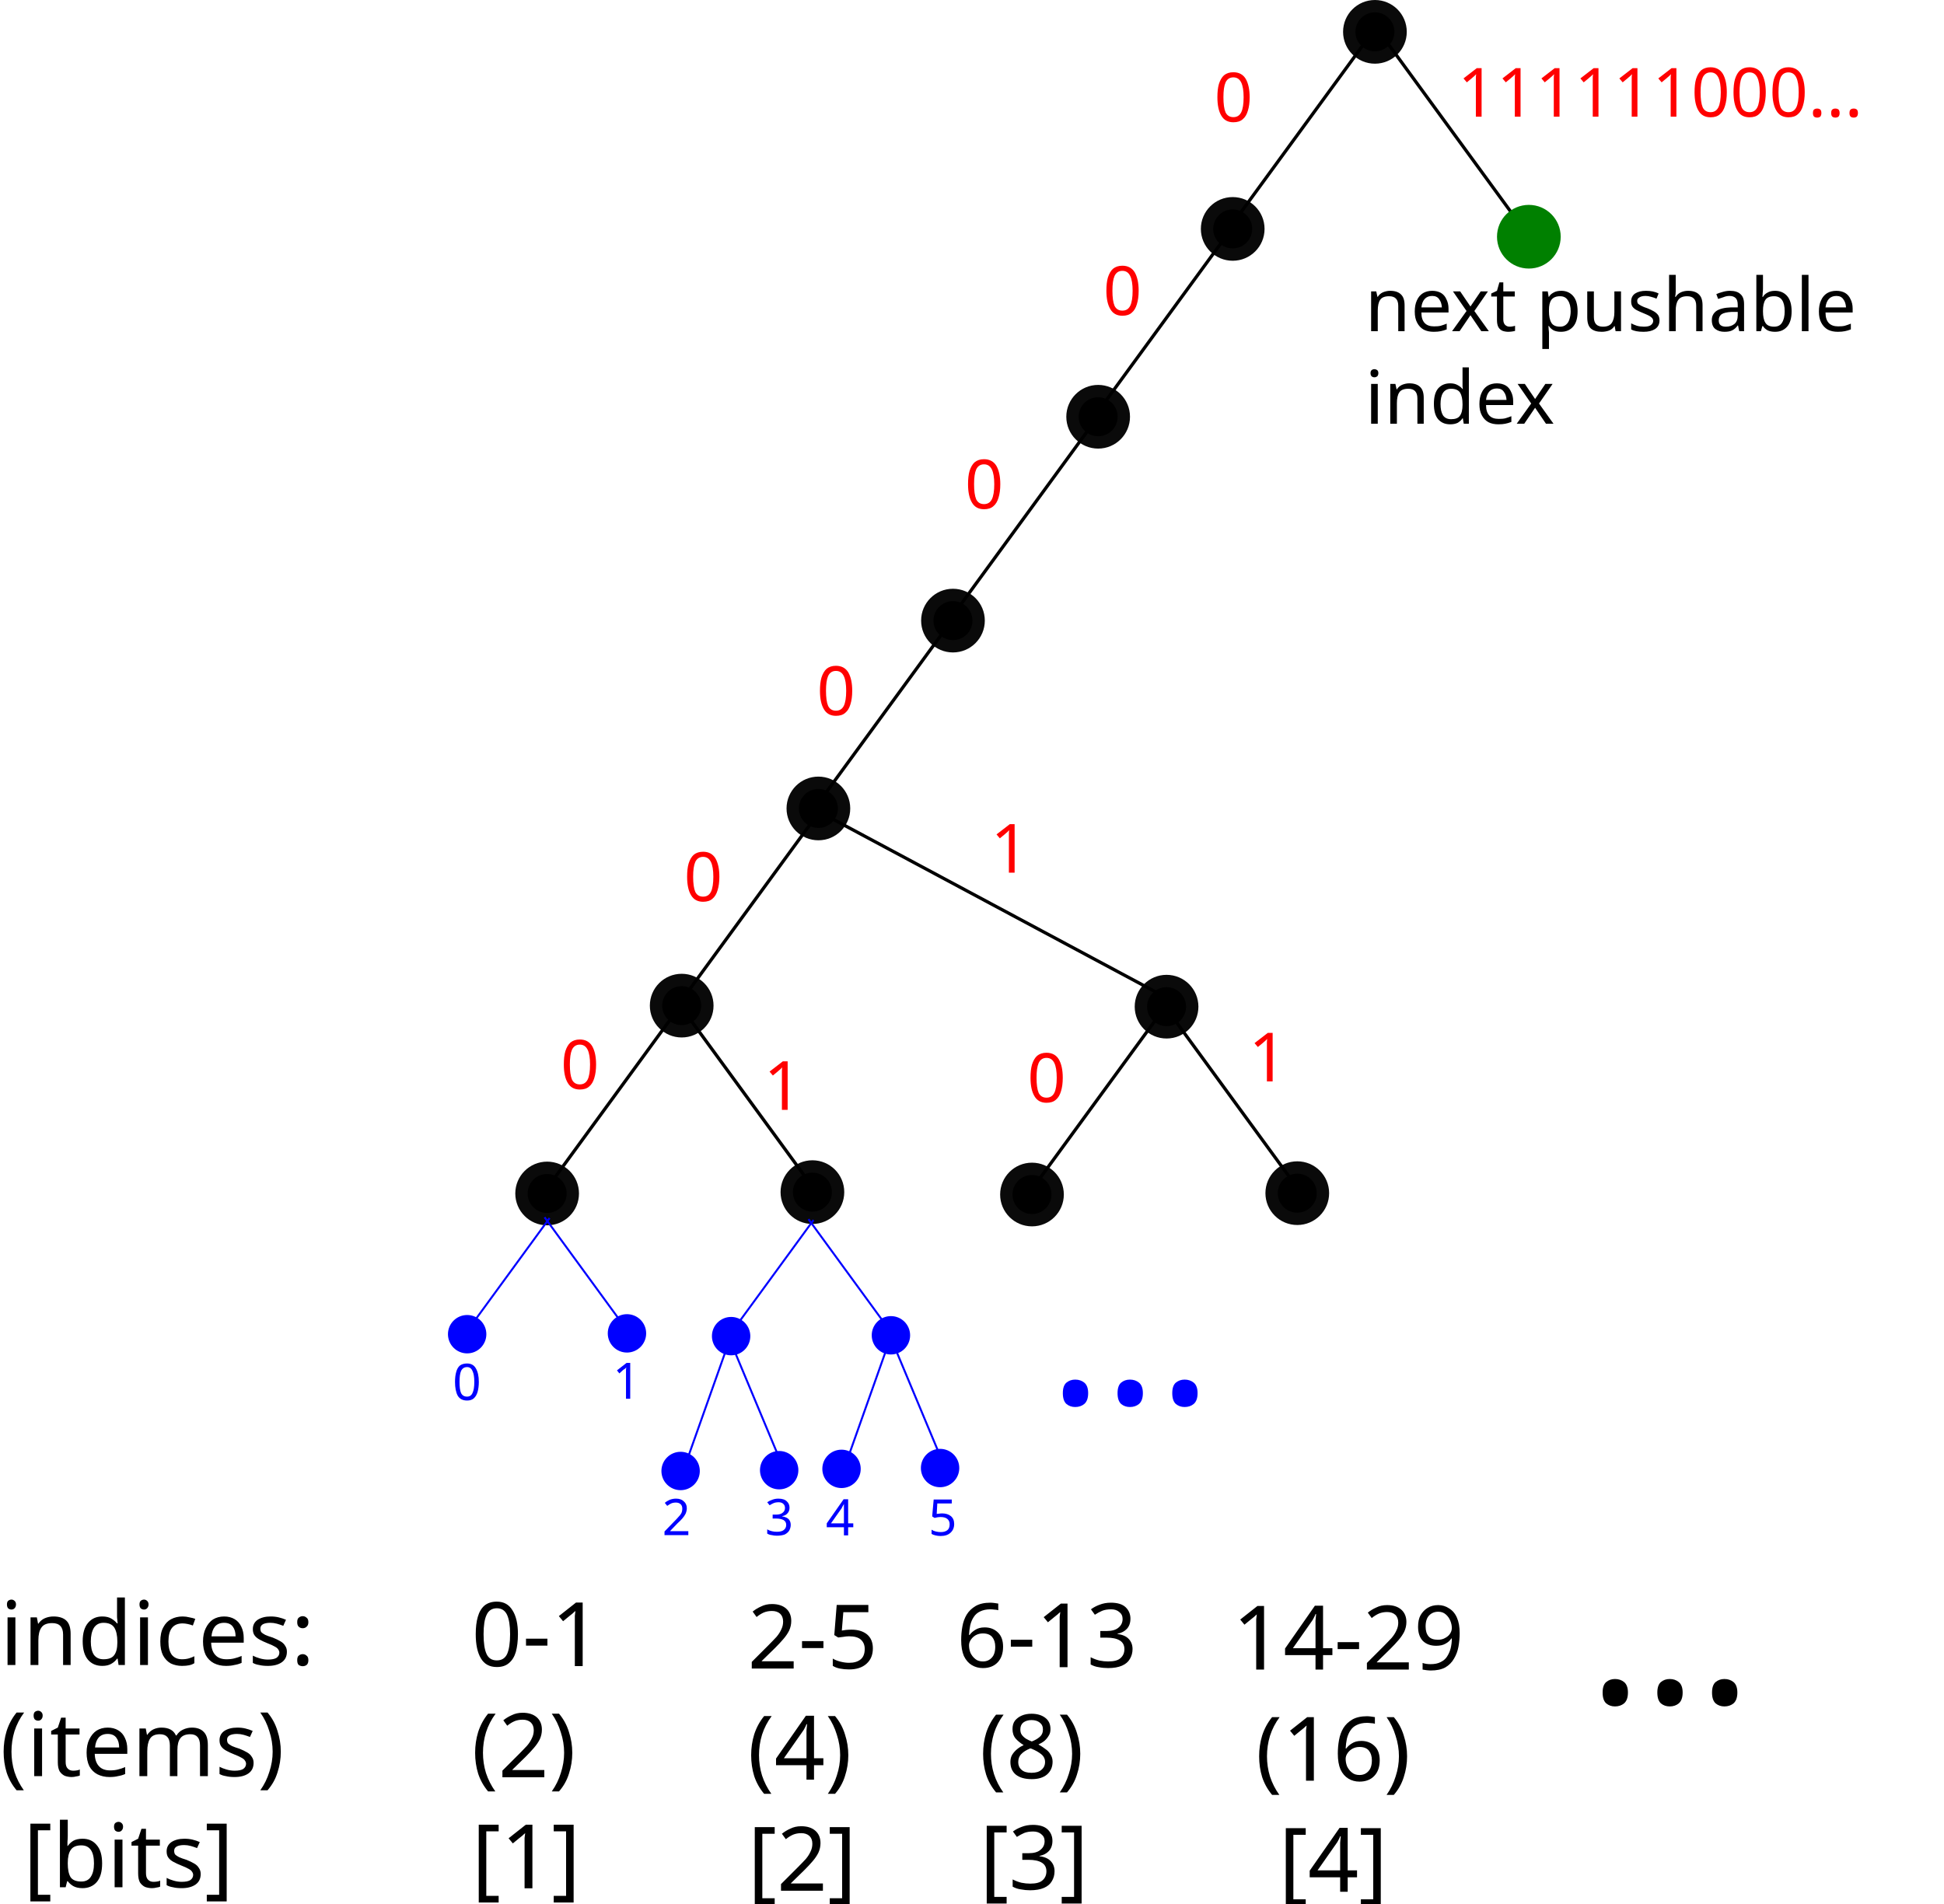
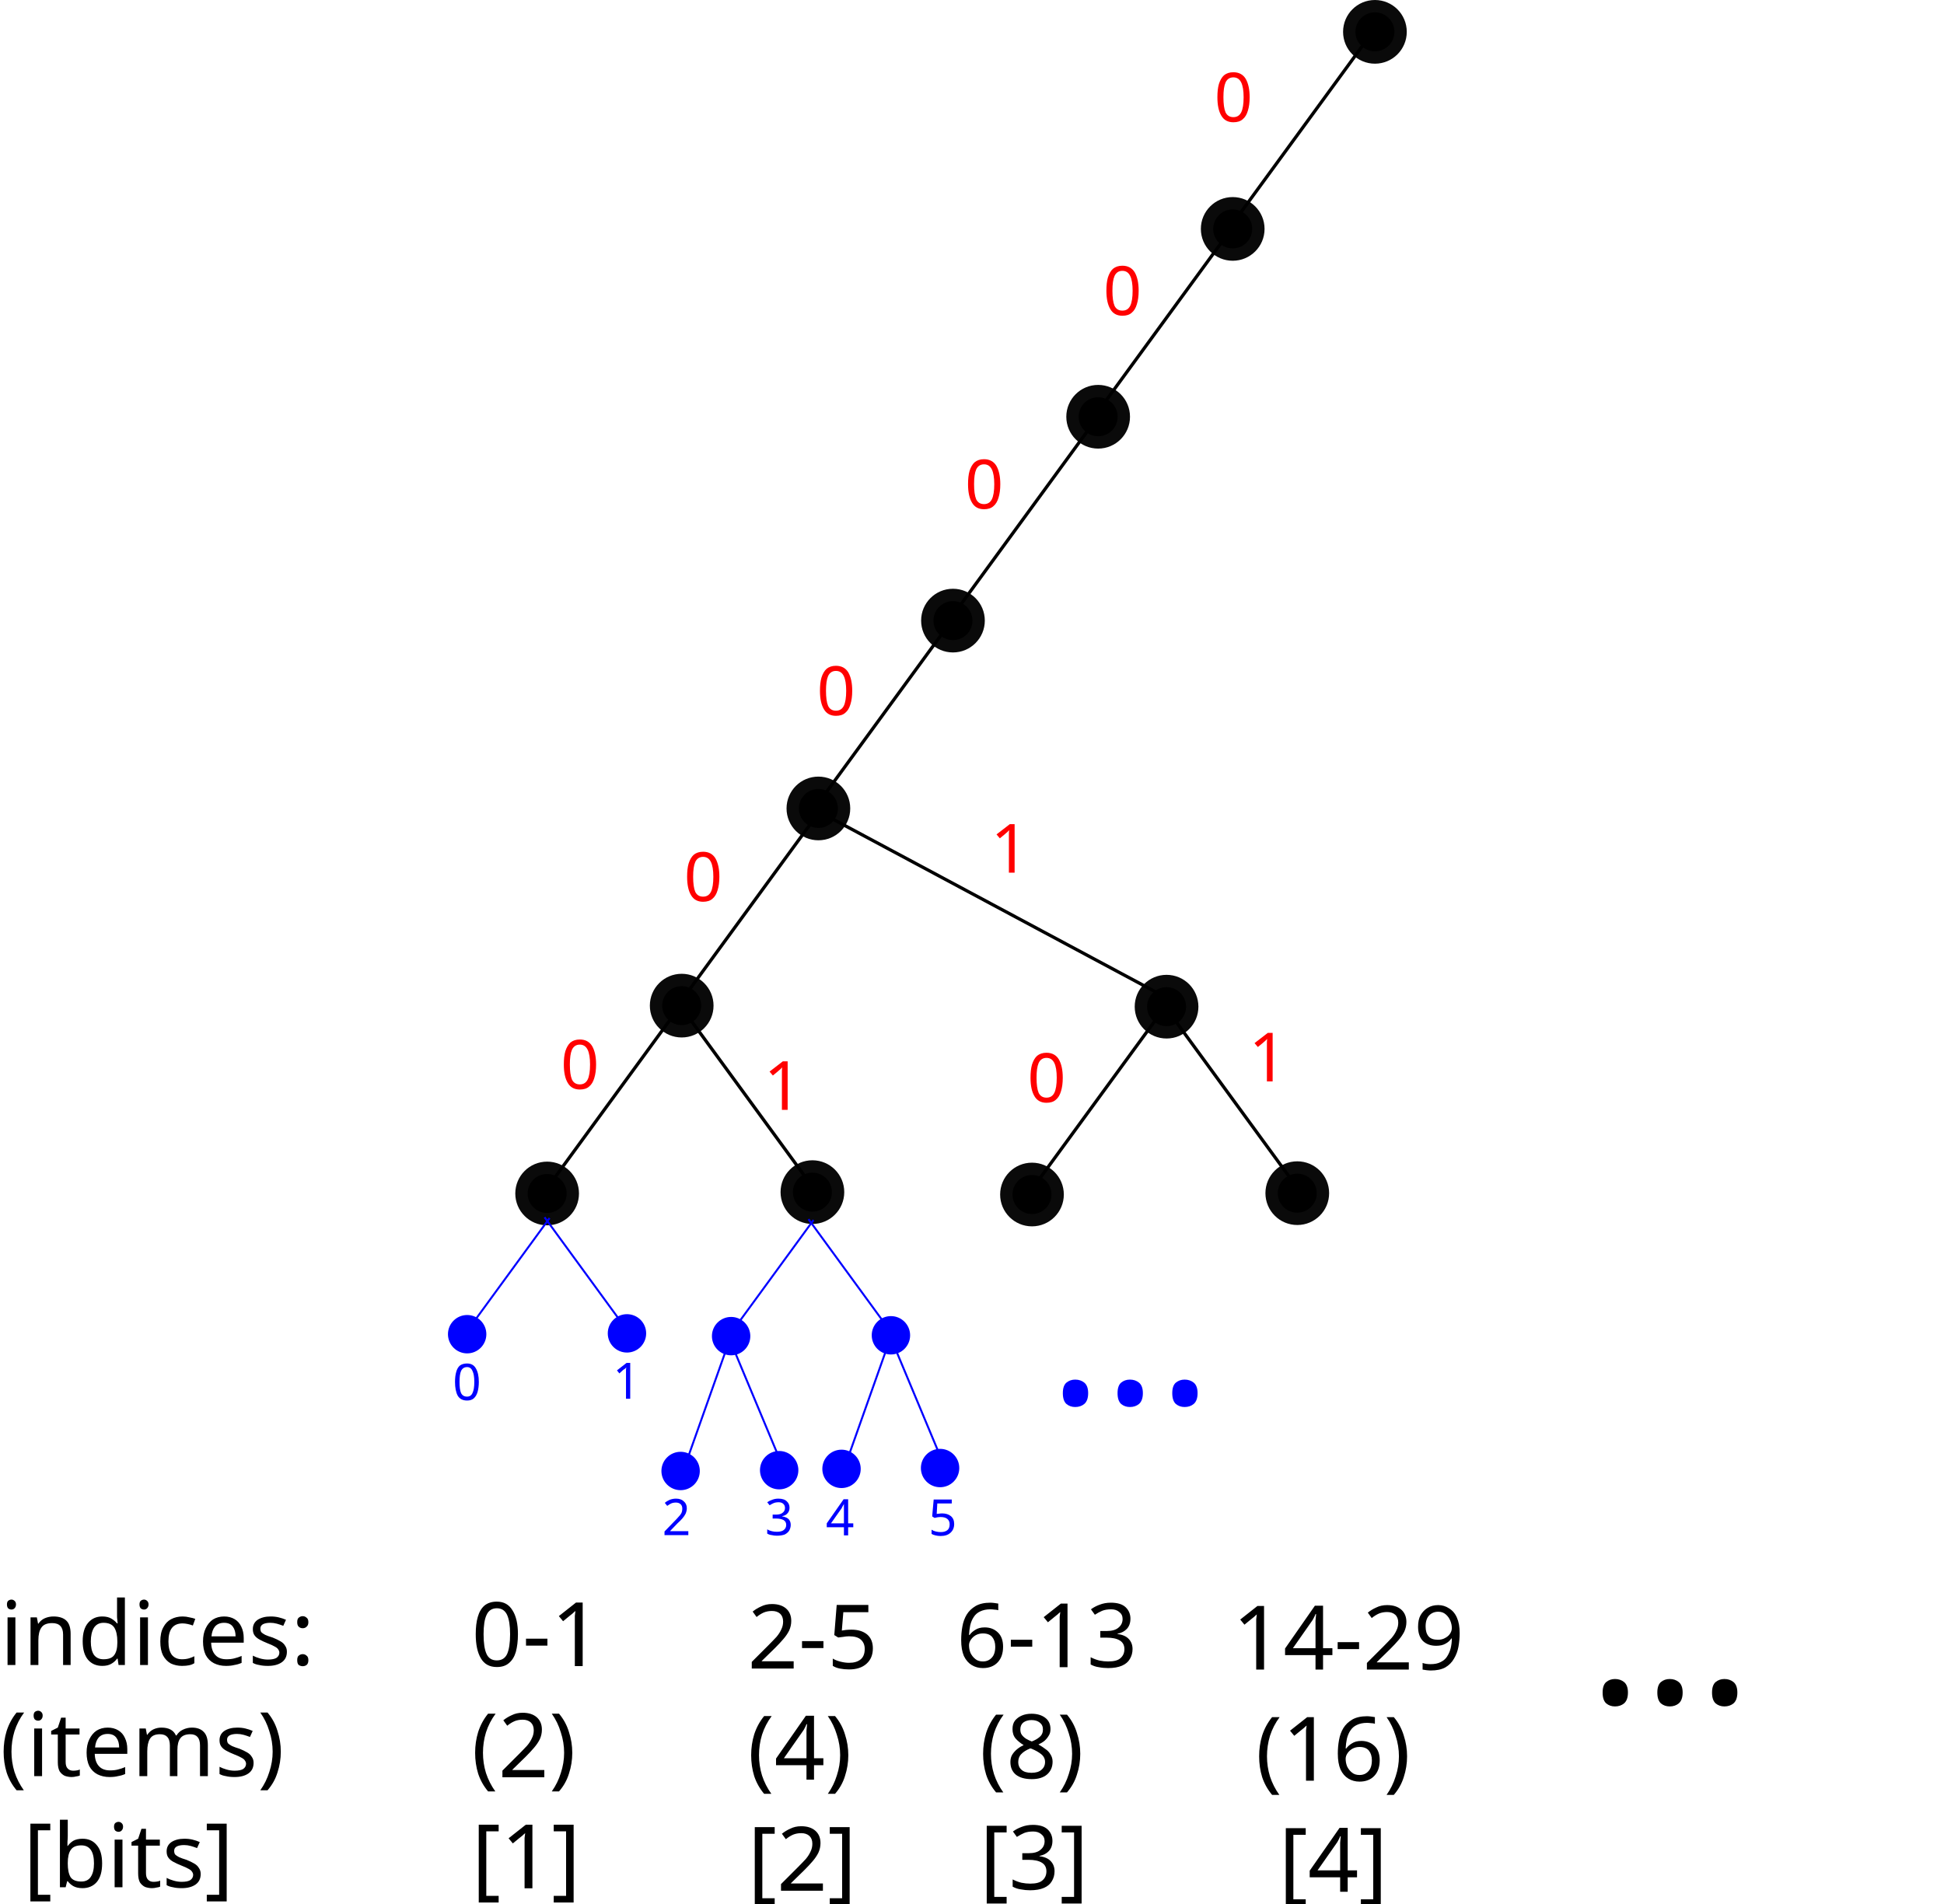
<svg xmlns="http://www.w3.org/2000/svg" width="100.771mm" height="98.691mm" viewBox="0 0 100.771 98.691" version="1.1" id="svg8">
  <defs id="defs2">
    <marker orient="auto" refY="0" refX="0" id="Arrow2Send" style="overflow:visible">
      <path id="path909" style="fill:#000000;fill-opacity:1;fill-rule:evenodd;stroke:#000000;stroke-width:0.625;stroke-linejoin:round;stroke-opacity:1" d="M 8.719,4.034 -2.207,0.016 8.719,-4.002 c -1.745,2.372 -1.735,5.617 -6e-7,8.035 z" transform="matrix(-0.3,0,0,-0.3,0.69,0)" />
    </marker>
    <marker orient="auto" refY="0" refX="0" id="Arrow1Mend" style="overflow:visible">
      <path id="path885" d="M 0,0 5,-5 -12.5,0 5,5 Z" style="fill:#000000;fill-opacity:1;fill-rule:evenodd;stroke:#000000;stroke-width:1pt;stroke-opacity:1" transform="matrix(-0.4,0,0,-0.4,-4,0)" />
    </marker>
    <marker orient="auto" refY="0" refX="0" id="Arrow2Mend" style="overflow:visible">
      <path id="path903" style="fill:#000000;fill-opacity:1;fill-rule:evenodd;stroke:#000000;stroke-width:0.625;stroke-linejoin:round;stroke-opacity:1" d="M 8.719,4.034 -2.207,0.016 8.719,-4.002 c -1.745,2.372 -1.735,5.617 -6e-7,8.035 z" transform="scale(-0.6)" />
    </marker>
    <marker orient="auto" refY="0" refX="0" id="Arrow2Send-9" style="overflow:visible">
      <path id="path909-6" style="fill:#000000;fill-opacity:1;fill-rule:evenodd;stroke:#000000;stroke-width:0.625;stroke-linejoin:round;stroke-opacity:1" d="M 8.719,4.034 -2.207,0.016 8.719,-4.002 c -1.745,2.372 -1.735,5.617 -6e-7,8.035 z" transform="matrix(-0.3,0,0,-0.3,0.69,0)" />
    </marker>
    <marker orient="auto" refY="0" refX="0" id="Arrow2Send-9-0" style="overflow:visible">
      <path id="path909-6-4" style="fill:#000000;fill-opacity:1;fill-rule:evenodd;stroke:#000000;stroke-width:0.625;stroke-linejoin:round;stroke-opacity:1" d="M 8.719,4.034 -2.207,0.016 8.719,-4.002 c -1.745,2.372 -1.735,5.617 -6e-7,8.035 z" transform="matrix(-0.3,0,0,-0.3,0.69,0)" />
    </marker>
    <marker orient="auto" refY="0" refX="0" id="Arrow2Send-2" style="overflow:visible">
      <path id="path909-2" style="fill:#000000;fill-opacity:1;fill-rule:evenodd;stroke:#000000;stroke-width:0.625;stroke-linejoin:round;stroke-opacity:1" d="M 8.719,4.034 -2.207,0.016 8.719,-4.002 c -1.745,2.372 -1.735,5.617 -6e-7,8.035 z" transform="matrix(-0.3,0,0,-0.3,0.69,0)" />
    </marker>
    <marker orient="auto" refY="0" refX="0" id="Arrow2Send-9-0-8" style="overflow:visible">
      <path id="path909-6-4-0" style="fill:#000000;fill-opacity:1;fill-rule:evenodd;stroke:#000000;stroke-width:0.625;stroke-linejoin:round;stroke-opacity:1" d="M 8.719,4.034 -2.207,0.016 8.719,-4.002 c -1.745,2.372 -1.735,5.617 -6e-7,8.035 z" transform="matrix(-0.3,0,0,-0.3,0.69,0)" />
    </marker>
    <marker orient="auto" refY="0" refX="0" id="Arrow2Send-2-4" style="overflow:visible">
      <path id="path909-2-0" style="fill:#000000;fill-opacity:1;fill-rule:evenodd;stroke:#000000;stroke-width:0.625;stroke-linejoin:round;stroke-opacity:1" d="M 8.719,4.034 -2.207,0.016 8.719,-4.002 c -1.745,2.372 -1.735,5.617 -6e-7,8.035 z" transform="matrix(-0.3,0,0,-0.3,0.69,0)" />
    </marker>
  </defs>
  <g id="layer1" transform="translate(-138.3391,-40.48889)">
    <circle style="fill:#000000;fill-opacity:1;stroke:#0a0a0a;stroke-width:0.64;stroke-linecap:square;stroke-linejoin:miter;stroke-miterlimit:4;stroke-dasharray:none;stroke-dashoffset:0;stroke-opacity:1" id="path2131-0-7" cx="202.239" cy="52.357" r="1.331" />
    <circle style="fill:#000000;fill-opacity:1;stroke:#0a0a0a;stroke-width:0.64;stroke-linecap:square;stroke-linejoin:miter;stroke-miterlimit:4;stroke-dasharray:none;stroke-dashoffset:0;stroke-opacity:1" id="path2131-0-2-0-7" cx="209.611" cy="42.14" r="1.331" />
    <path style="fill:none;stroke:#000000;stroke-width:0.169px;stroke-linecap:butt;stroke-linejoin:miter;stroke-opacity:1" d="m 201.802,52.674 7.53,-10.31" id="path2162-64-8-0" />
    <circle style="fill:#000000;fill-opacity:1;stroke:#0a0a0a;stroke-width:0.64;stroke-linecap:square;stroke-linejoin:miter;stroke-miterlimit:4;stroke-dasharray:none;stroke-dashoffset:0;stroke-opacity:1" id="path2131-0-7-1" cx="195.264" cy="62.096" r="1.331" />
    <path style="fill:none;stroke:#000000;stroke-width:0.169px;stroke-linecap:butt;stroke-linejoin:miter;stroke-opacity:1" d="m 194.826,62.414 7.53,-10.31" id="path2162-64-8-0-0" />
    <circle style="fill:#000000;fill-opacity:1;stroke:#0a0a0a;stroke-width:0.64;stroke-linecap:square;stroke-linejoin:miter;stroke-miterlimit:4;stroke-dasharray:none;stroke-dashoffset:0;stroke-opacity:1" id="path2131-0-7-4" cx="187.738" cy="72.665" r="1.331" />
    <path style="fill:none;stroke:#000000;stroke-width:0.169px;stroke-linecap:butt;stroke-linejoin:miter;stroke-opacity:1" d="m 187.301,72.982 7.53,-10.31" id="path2162-64-8-0-2" />
    <circle style="fill:#000000;fill-opacity:1;stroke:#0a0a0a;stroke-width:0.64;stroke-linecap:square;stroke-linejoin:miter;stroke-miterlimit:4;stroke-dasharray:none;stroke-dashoffset:0;stroke-opacity:1" id="path2131-0-7-1-2" cx="180.762" cy="82.404" r="1.331" />
    <path style="fill:none;stroke:#000000;stroke-width:0.169px;stroke-linecap:butt;stroke-linejoin:miter;stroke-opacity:1" d="m 180.325,82.722 7.53,-10.31" id="path2162-64-8-0-0-2" />
    <circle style="fill:#000000;fill-opacity:1;stroke:#0a0a0a;stroke-width:0.64;stroke-linecap:square;stroke-linejoin:miter;stroke-miterlimit:4;stroke-dasharray:none;stroke-dashoffset:0;stroke-opacity:1" id="path2131-0-7-0" cx="173.676" cy="92.627" r="1.331" />
    <path style="fill:none;stroke:#000000;stroke-width:0.169px;stroke-linecap:butt;stroke-linejoin:miter;stroke-opacity:1" d="m 173.239,92.944 7.53,-10.31" id="path2162-64-8-0-5" />
    <circle style="fill:#000000;fill-opacity:1;stroke:#0a0a0a;stroke-width:0.64;stroke-linecap:square;stroke-linejoin:miter;stroke-miterlimit:4;stroke-dasharray:none;stroke-dashoffset:0;stroke-opacity:1" id="path2131-0-7-1-5" cx="166.701" cy="102.366" r="1.331" />
    <path style="fill:none;stroke:#000000;stroke-width:0.169px;stroke-linecap:butt;stroke-linejoin:miter;stroke-opacity:1" d="M 166.263,102.684 173.793,92.373" id="path2162-64-8-0-0-29" />
    <circle style="fill:#000000;fill-opacity:1;stroke:#0a0a0a;stroke-width:0.64;stroke-linecap:square;stroke-linejoin:miter;stroke-miterlimit:4;stroke-dasharray:none;stroke-dashoffset:0;stroke-opacity:1" id="path2131-0-7-1-5-2" cx="-180.452" cy="102.296" r="1.331" transform="scale(-1,1)" />
    <path style="fill:none;stroke:#000000;stroke-width:0.169px;stroke-linecap:butt;stroke-linejoin:miter;stroke-opacity:1" d="M 180.89,102.613 173.36,92.303" id="path2162-64-8-0-0-29-8" />
-     <path style="fill:none;stroke:#000000;stroke-width:0.169px;stroke-linecap:butt;stroke-linejoin:miter;stroke-opacity:1" d="M 217.428,52.529 209.899,42.219" id="path2162-64-8-0-0-29-8-0" />
-     <text xml:space="preserve" style="font-style:normal;font-weight:normal;font-size:3.531px;line-height:1.25;font-family:sans-serif;letter-spacing:0px;word-spacing:0px;fill:#ff0000;fill-opacity:1;stroke:none;stroke-width:0.088" x="213.89" y="46.537" id="text1102">
-       <tspan id="tspan1100" x="213.89" y="46.537" style="fill:#ff0000;stroke-width:0.088">111111000...</tspan>
-     </text>
    <text xml:space="preserve" style="font-style:normal;font-weight:normal;font-size:4.608px;line-height:1.25;font-family:sans-serif;letter-spacing:0px;word-spacing:0px;fill:#000000;fill-opacity:1;stroke:none;stroke-width:0.115" x="162.782" y="126.872" id="text1106">
      <tspan id="tspan1104" x="162.782" y="126.872" style="stroke-width:0.115">0-1</tspan>
      <tspan x="162.782" y="132.632" style="stroke-width:0.115" id="tspan1181">(2)</tspan>
      <tspan x="162.782" y="138.393" style="stroke-width:0.115" id="tspan1343">[1]</tspan>
    </text>
    <text xml:space="preserve" style="font-style:normal;font-weight:normal;font-size:4.608px;line-height:1.25;font-family:sans-serif;letter-spacing:0px;word-spacing:0px;fill:#000000;fill-opacity:1;stroke:none;stroke-width:0.115" x="177.088" y="126.997" id="text1106-9">
      <tspan id="tspan1104-6" x="177.088" y="126.997" style="stroke-width:0.115">2-5</tspan>
      <tspan x="177.088" y="132.758" style="stroke-width:0.115" id="tspan1134">(4)</tspan>
      <tspan x="177.088" y="138.518" style="stroke-width:0.115" id="tspan1345">[2]</tspan>
    </text>
    <circle style="fill:#000000;fill-opacity:1;stroke:#0a0a0a;stroke-width:0.64;stroke-linecap:square;stroke-linejoin:miter;stroke-miterlimit:4;stroke-dasharray:none;stroke-dashoffset:0;stroke-opacity:1" id="path2131-0-7-0-2" cx="198.81" cy="92.681" r="1.331" />
    <path style="fill:none;stroke:#000000;stroke-width:0.169px;stroke-linecap:butt;stroke-linejoin:miter;stroke-opacity:1" d="M 199.227,92.442 181.268,82.827" id="path2162-64-8-0-5-5" />
    <circle style="fill:#000000;fill-opacity:1;stroke:#0a0a0a;stroke-width:0.64;stroke-linecap:square;stroke-linejoin:miter;stroke-miterlimit:4;stroke-dasharray:none;stroke-dashoffset:0;stroke-opacity:1" id="path2131-0-7-1-5-4" cx="191.834" cy="102.42" r="1.331" />
    <path style="fill:none;stroke:#000000;stroke-width:0.169px;stroke-linecap:butt;stroke-linejoin:miter;stroke-opacity:1" d="m 191.397,102.738 7.53,-10.31" id="path2162-64-8-0-0-29-4" />
    <circle style="fill:#000000;fill-opacity:1;stroke:#0a0a0a;stroke-width:0.64;stroke-linecap:square;stroke-linejoin:miter;stroke-miterlimit:4;stroke-dasharray:none;stroke-dashoffset:0;stroke-opacity:1" id="path2131-0-7-1-5-2-9" cx="-205.586" cy="102.35" r="1.331" transform="scale(-1,1)" />
    <path style="fill:none;stroke:#000000;stroke-width:0.169px;stroke-linecap:butt;stroke-linejoin:miter;stroke-opacity:1" d="M 206.023,102.667 198.494,92.357" id="path2162-64-8-0-0-29-8-9" />
    <text xml:space="preserve" style="font-style:normal;font-weight:normal;font-size:4.608px;line-height:1.25;font-family:sans-serif;letter-spacing:0px;word-spacing:0px;fill:#000000;fill-opacity:1;stroke:none;stroke-width:0.115" x="187.916" y="126.926" id="text1106-3">
      <tspan id="tspan1104-60" x="187.916" y="126.926" style="stroke-width:0.115">6-13</tspan>
      <tspan x="187.916" y="132.686" style="stroke-width:0.115" id="tspan1183"> (8)</tspan>
      <tspan x="187.916" y="138.447" style="stroke-width:0.115" id="tspan1347"> [3]</tspan>
    </text>
    <text xml:space="preserve" style="font-style:normal;font-weight:normal;font-size:4.608px;line-height:1.25;font-family:sans-serif;letter-spacing:0px;word-spacing:0px;fill:#000000;fill-opacity:1;stroke:none;stroke-width:0.115" x="202.222" y="127.051" id="text1106-9-5">
      <tspan id="tspan1104-6-0" x="202.222" y="127.051" style="stroke-width:0.115">14-29</tspan>
      <tspan x="202.222" y="132.812" style="stroke-width:0.115" id="tspan1134-2"> (16)</tspan>
      <tspan x="202.222" y="138.572" style="stroke-width:0.115" id="tspan1349">  [4]</tspan>
    </text>
    <text xml:space="preserve" style="font-style:normal;font-weight:normal;font-size:3.531px;line-height:1.25;font-family:sans-serif;letter-spacing:0px;word-spacing:0px;fill:#ff0000;fill-opacity:1;stroke:none;stroke-width:0.088" x="201.273" y="46.797" id="text1102-9">
      <tspan id="tspan1100-4" x="201.273" y="46.797" style="fill:#ff0000;stroke-width:0.088">0</tspan>
    </text>
    <text xml:space="preserve" style="font-style:normal;font-weight:normal;font-size:3.531px;line-height:1.25;font-family:sans-serif;letter-spacing:0px;word-spacing:0px;fill:#ff0000;fill-opacity:1;stroke:none;stroke-width:0.088" x="195.519" y="56.826" id="text1102-9-3">
      <tspan id="tspan1100-4-5" x="195.519" y="56.826" style="fill:#ff0000;stroke-width:0.088">0</tspan>
    </text>
    <text xml:space="preserve" style="font-style:normal;font-weight:normal;font-size:3.531px;line-height:1.25;font-family:sans-serif;letter-spacing:0px;word-spacing:0px;fill:#ff0000;fill-opacity:1;stroke:none;stroke-width:0.088" x="188.349" y="66.856" id="text1102-9-1">
      <tspan id="tspan1100-4-7" x="188.349" y="66.856" style="fill:#ff0000;stroke-width:0.088">0</tspan>
    </text>
    <text xml:space="preserve" style="font-style:normal;font-weight:normal;font-size:3.531px;line-height:1.25;font-family:sans-serif;letter-spacing:0px;word-spacing:0px;fill:#ff0000;fill-opacity:1;stroke:none;stroke-width:0.088" x="180.671" y="77.574" id="text1102-9-4">
      <tspan id="tspan1100-4-3" x="180.671" y="77.574" style="fill:#ff0000;stroke-width:0.088">0</tspan>
    </text>
    <text xml:space="preserve" style="font-style:normal;font-weight:normal;font-size:3.531px;line-height:1.25;font-family:sans-serif;letter-spacing:0px;word-spacing:0px;fill:#ff0000;fill-opacity:1;stroke:none;stroke-width:0.088" x="173.787" y="87.211" id="text1102-9-14">
      <tspan id="tspan1100-4-6" x="173.787" y="87.211" style="fill:#ff0000;stroke-width:0.088">0</tspan>
    </text>
    <text xml:space="preserve" style="font-style:normal;font-weight:normal;font-size:3.531px;line-height:1.25;font-family:sans-serif;letter-spacing:0px;word-spacing:0px;fill:#ff0000;fill-opacity:1;stroke:none;stroke-width:0.088" x="167.396" y="96.946" id="text1102-9-9">
      <tspan id="tspan1100-4-4" x="167.396" y="96.946" style="fill:#ff0000;stroke-width:0.088">0</tspan>
    </text>
    <text xml:space="preserve" style="font-style:normal;font-weight:normal;font-size:3.531px;line-height:1.25;font-family:sans-serif;letter-spacing:0px;word-spacing:0px;fill:#ff0000;fill-opacity:1;stroke:none;stroke-width:0.088" x="191.586" y="97.634" id="text1102-9-2">
      <tspan id="tspan1100-4-2" x="191.586" y="97.634" style="fill:#ff0000;stroke-width:0.088">0</tspan>
    </text>
    <text xml:space="preserve" style="font-style:normal;font-weight:normal;font-size:3.531px;line-height:1.25;font-family:sans-serif;letter-spacing:0px;word-spacing:0px;fill:#ff0000;fill-opacity:1;stroke:none;stroke-width:0.088" x="177.917" y="98.028" id="text1102-9-6">
      <tspan id="tspan1100-4-41" x="177.917" y="98.028" style="fill:#ff0000;stroke-width:0.088">1</tspan>
    </text>
    <text xml:space="preserve" style="font-style:normal;font-weight:normal;font-size:3.531px;line-height:1.25;font-family:sans-serif;letter-spacing:0px;word-spacing:0px;fill:#ff0000;fill-opacity:1;stroke:none;stroke-width:0.088" x="189.685" y="85.738" id="text1102-9-6-2">
      <tspan id="tspan1100-4-41-8" x="189.685" y="85.738" style="fill:#ff0000;stroke-width:0.088">1</tspan>
    </text>
    <text xml:space="preserve" style="font-style:normal;font-weight:normal;font-size:3.531px;line-height:1.25;font-family:sans-serif;letter-spacing:0px;word-spacing:0px;fill:#ff0000;fill-opacity:1;stroke:none;stroke-width:0.088" x="203.059" y="96.554" id="text1102-9-6-8">
      <tspan id="tspan1100-4-41-9" x="203.059" y="96.554" style="fill:#ff0000;stroke-width:0.088">1</tspan>
    </text>
-     <text xml:space="preserve" style="font-style:normal;font-weight:normal;font-size:3.838px;line-height:1.25;font-family:sans-serif;letter-spacing:0px;word-spacing:0px;fill:#000000;fill-opacity:1;stroke:none;stroke-width:0.096" x="209.086" y="57.662" id="text1301">
-       <tspan id="tspan1299" x="209.086" y="57.662" style="stroke-width:0.096">next pushable</tspan>
-       <tspan x="209.086" y="62.459" style="stroke-width:0.096" id="tspan1303">index</tspan>
-     </text>
    <text xml:space="preserve" style="font-style:normal;font-weight:normal;font-size:10.583px;line-height:1.25;font-family:sans-serif;letter-spacing:0px;word-spacing:0px;fill:#000000;fill-opacity:1;stroke:none;stroke-width:0.265" x="220.647" y="128.822" id="text1307">
      <tspan id="tspan1305" x="220.647" y="128.822" style="stroke-width:0.265">...</tspan>
    </text>
    <text xml:space="preserve" style="font-style:normal;font-weight:normal;font-size:4.608px;line-height:1.25;font-family:sans-serif;letter-spacing:0px;word-spacing:0px;fill:#000000;fill-opacity:1;stroke:none;stroke-width:0.115" x="138.339" y="126.814" id="text1106-2">
      <tspan id="tspan1104-8" x="138.339" y="126.814" style="stroke-width:0.115">indices:</tspan>
      <tspan x="138.339" y="132.574" style="stroke-width:0.115" id="tspan1181-8">(items)</tspan>
      <tspan x="138.339" y="138.335" style="stroke-width:0.115" id="tspan1341"> [bits]</tspan>
    </text>
-     <circle style="fill:#008000;fill-opacity:1;stroke:#008000;stroke-width:0.64;stroke-linecap:square;stroke-linejoin:miter;stroke-miterlimit:4;stroke-dasharray:none;stroke-dashoffset:0;stroke-opacity:1" id="path2131-0-7-1-5-2-4" cx="-217.59" cy="52.762" r="1.331" transform="scale(-1,1)" />
    <circle style="fill:#0000ff;fill-opacity:1;stroke:#0000ff;stroke-width:0.386;stroke-linecap:square;stroke-linejoin:miter;stroke-miterlimit:4;stroke-dasharray:none;stroke-dashoffset:0;stroke-opacity:1" id="path2131-0-7-1-5-5" cx="162.555" cy="109.662" r="0.802" />
    <path style="fill:#0000ff;stroke:#0000ff;stroke-width:0.102px;stroke-linecap:butt;stroke-linejoin:miter;stroke-opacity:1" d="m 162.292,109.853 4.536,-6.211" id="path2162-64-8-0-0-29-2" />
    <circle style="fill:#0000ff;fill-opacity:1;stroke:#0000ff;stroke-width:0.386;stroke-linecap:square;stroke-linejoin:miter;stroke-miterlimit:4;stroke-dasharray:none;stroke-dashoffset:0;stroke-opacity:1" id="path2131-0-7-1-5-2-90" cx="-170.839" cy="109.619" r="0.802" transform="scale(-1,1)" />
    <path style="fill:#0000ff;stroke:#0000ff;stroke-width:0.102px;stroke-linecap:butt;stroke-linejoin:miter;stroke-opacity:1" d="m 171.103,109.81 -4.536,-6.211" id="path2162-64-8-0-0-29-8-2" />
    <text xml:space="preserve" style="font-style:normal;font-weight:normal;font-size:2.607px;line-height:1.25;font-family:sans-serif;letter-spacing:0px;word-spacing:0px;fill:#0000ff;fill-opacity:1;stroke:none;stroke-width:0.065" x="161.799" y="113.071" id="text1029">
      <tspan id="tspan1027" x="161.799" y="113.071" style="fill:#0000ff;stroke-width:0.065">0</tspan>
    </text>
    <text xml:space="preserve" style="font-style:normal;font-weight:normal;font-size:2.607px;line-height:1.25;font-family:sans-serif;letter-spacing:0px;word-spacing:0px;fill:#0000ff;fill-opacity:1;stroke:none;stroke-width:0.065" x="170.084" y="113.004" id="text1029-0">
      <tspan id="tspan1027-9" x="170.084" y="113.004" style="fill:#0000ff;stroke-width:0.065">1</tspan>
    </text>
    <circle style="fill:#0000ff;fill-opacity:1;stroke:#0000ff;stroke-width:0.386;stroke-linecap:square;stroke-linejoin:miter;stroke-miterlimit:4;stroke-dasharray:none;stroke-dashoffset:0;stroke-opacity:1" id="path2131-0-7-1-5-5-1" cx="176.238" cy="109.762" r="0.802" />
    <path style="fill:#0000ff;stroke:#0000ff;stroke-width:0.102px;stroke-linecap:butt;stroke-linejoin:miter;stroke-opacity:1" d="m 175.974,109.953 4.536,-6.211" id="path2162-64-8-0-0-29-2-9" />
    <circle style="fill:#0000ff;fill-opacity:1;stroke:#0000ff;stroke-width:0.386;stroke-linecap:square;stroke-linejoin:miter;stroke-miterlimit:4;stroke-dasharray:none;stroke-dashoffset:0;stroke-opacity:1" id="path2131-0-7-1-5-2-90-6" cx="-184.522" cy="109.719" r="0.802" transform="scale(-1,1)" />
    <path style="fill:#0000ff;stroke:#0000ff;stroke-width:0.102px;stroke-linecap:butt;stroke-linejoin:miter;stroke-opacity:1" d="m 184.785,109.91 -4.536,-6.211" id="path2162-64-8-0-0-29-8-2-2" />
    <circle style="fill:#0000ff;fill-opacity:1;stroke:#0000ff;stroke-width:0.386;stroke-linecap:square;stroke-linejoin:miter;stroke-miterlimit:4;stroke-dasharray:none;stroke-dashoffset:0;stroke-opacity:1" id="path2131-0-7-1-5-5-5" cx="173.62" cy="116.754" r="0.802" />
    <path style="fill:#0000ff;stroke:#0000ff;stroke-width:0.102px;stroke-linecap:butt;stroke-linejoin:miter;stroke-opacity:1" d="m 173.801,116.615 2.22,-6.265" id="path2162-64-8-0-0-29-2-4" />
    <circle style="fill:#0000ff;fill-opacity:1;stroke:#0000ff;stroke-width:0.386;stroke-linecap:square;stroke-linejoin:miter;stroke-miterlimit:4;stroke-dasharray:none;stroke-dashoffset:0;stroke-opacity:1" id="path2131-0-7-1-5-2-90-4" cx="-178.729" cy="116.712" r="0.802" transform="scale(-1,1)" />
    <path style="fill:#0000ff;stroke:#0000ff;stroke-width:0.102px;stroke-linecap:butt;stroke-linejoin:miter;stroke-opacity:1" d="m 178.738,116.1 -2.426,-5.809" id="path2162-64-8-0-0-29-8-2-9" />
    <circle style="fill:#0000ff;fill-opacity:1;stroke:#0000ff;stroke-width:0.386;stroke-linecap:square;stroke-linejoin:miter;stroke-miterlimit:4;stroke-dasharray:none;stroke-dashoffset:0;stroke-opacity:1" id="path2131-0-7-1-5-5-5-9" cx="181.961" cy="116.644" r="0.802" />
    <path style="fill:#0000ff;stroke:#0000ff;stroke-width:0.102px;stroke-linecap:butt;stroke-linejoin:miter;stroke-opacity:1" d="m 182.141,116.505 2.22,-6.265" id="path2162-64-8-0-0-29-2-4-3" />
    <circle style="fill:#0000ff;fill-opacity:1;stroke:#0000ff;stroke-width:0.386;stroke-linecap:square;stroke-linejoin:miter;stroke-miterlimit:4;stroke-dasharray:none;stroke-dashoffset:0;stroke-opacity:1" id="path2131-0-7-1-5-2-90-4-6" cx="-187.07" cy="116.601" r="0.802" transform="scale(-1,1)" />
    <path style="fill:#0000ff;stroke:#0000ff;stroke-width:0.102px;stroke-linecap:butt;stroke-linejoin:miter;stroke-opacity:1" d="m 187.079,115.99 -2.426,-5.809" id="path2162-64-8-0-0-29-8-2-9-0" />
    <text xml:space="preserve" style="font-style:normal;font-weight:normal;font-size:2.607px;line-height:1.25;font-family:sans-serif;letter-spacing:0px;word-spacing:0px;fill:#0000ff;fill-opacity:1;stroke:none;stroke-width:0.065" x="172.662" y="120.077" id="text1029-4">
      <tspan id="tspan1027-3" x="172.662" y="120.077" style="fill:#0000ff;stroke-width:0.065">2</tspan>
    </text>
    <text xml:space="preserve" style="font-style:normal;font-weight:normal;font-size:2.607px;line-height:1.25;font-family:sans-serif;letter-spacing:0px;word-spacing:0px;fill:#0000ff;fill-opacity:1;stroke:none;stroke-width:0.065" x="177.985" y="120.082" id="text1029-0-5">
      <tspan id="tspan1027-9-1" x="177.985" y="120.082" style="fill:#0000ff;stroke-width:0.065">3</tspan>
    </text>
    <text xml:space="preserve" style="font-style:normal;font-weight:normal;font-size:2.607px;line-height:1.25;font-family:sans-serif;letter-spacing:0px;word-spacing:0px;fill:#0000ff;fill-opacity:1;stroke:none;stroke-width:0.065" x="181.134" y="120.092" id="text1029-4-7">
      <tspan id="tspan1027-3-4" x="181.134" y="120.092" style="fill:#0000ff;stroke-width:0.065">4</tspan>
    </text>
    <text xml:space="preserve" style="font-style:normal;font-weight:normal;font-size:2.607px;line-height:1.25;font-family:sans-serif;letter-spacing:0px;word-spacing:0px;fill:#0000ff;fill-opacity:1;stroke:none;stroke-width:0.065" x="186.457" y="120.097" id="text1029-0-5-3">
      <tspan id="tspan1027-9-1-1" x="186.457" y="120.097" style="fill:#0000ff;stroke-width:0.065">5</tspan>
    </text>
    <text xml:space="preserve" style="font-style:normal;font-weight:normal;font-size:10.583px;line-height:1.25;font-family:sans-serif;letter-spacing:0px;word-spacing:0px;fill:#0000ff;fill-opacity:1;stroke:none;stroke-width:0.265" x="192.667" y="113.298" id="text1184">
      <tspan id="tspan1182" x="192.667" y="113.298" style="fill:#0000ff;stroke-width:0.265">...</tspan>
    </text>
-     <text xml:space="preserve" style="font-style:normal;font-weight:normal;font-size:10.583px;line-height:1.25;font-family:sans-serif;letter-spacing:0px;word-spacing:0px;fill:#000000;fill-opacity:1;stroke:none;stroke-width:0.265" x="189.928" y="118.042" id="text1188">
-       <tspan id="tspan1186" x="189.928" y="127.406" style="stroke-width:0.265" />
-     </text>
+     <text xml:space="preserve" style="font-style:normal;font-weight:normal;font-size:10.583px;line-height:1.25;font-family:sans-serif;letter-spacing:0px;word-spacing:0px;fill:#000000;fill-opacity:1;stroke:none;stroke-width:0.265" x="189.928" y="118.042" id="text1188" />
  </g>
</svg>
